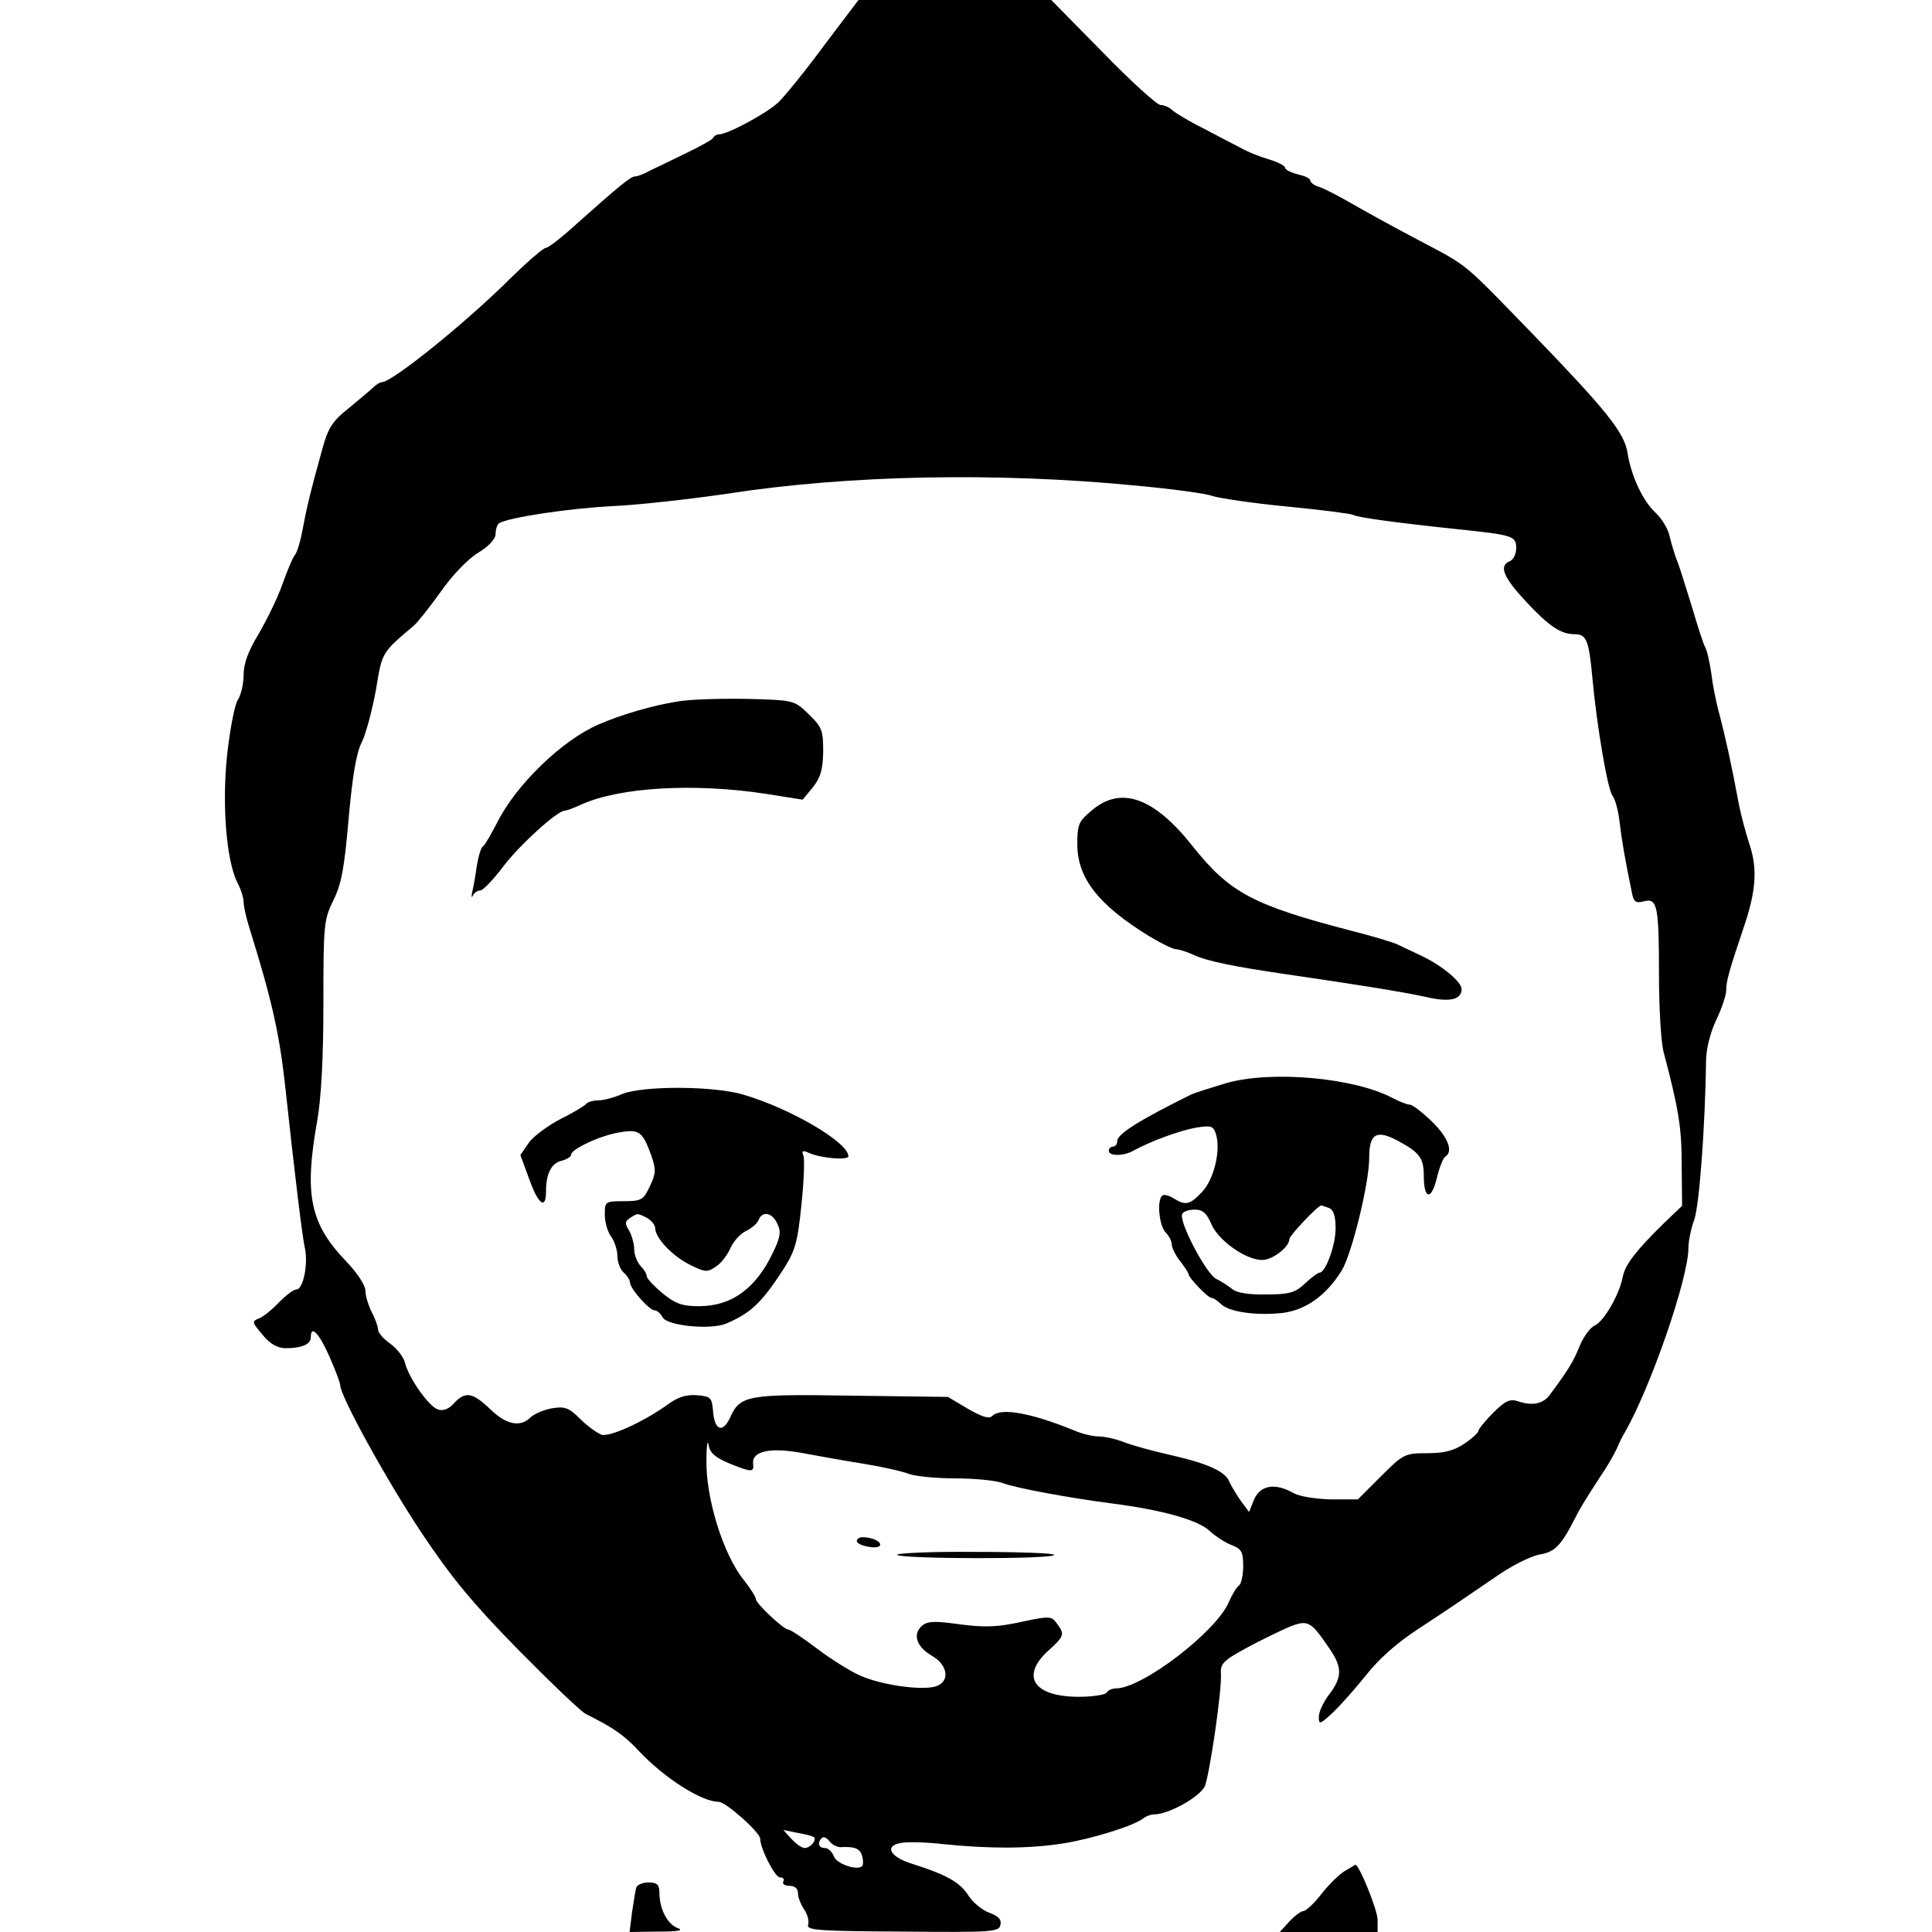
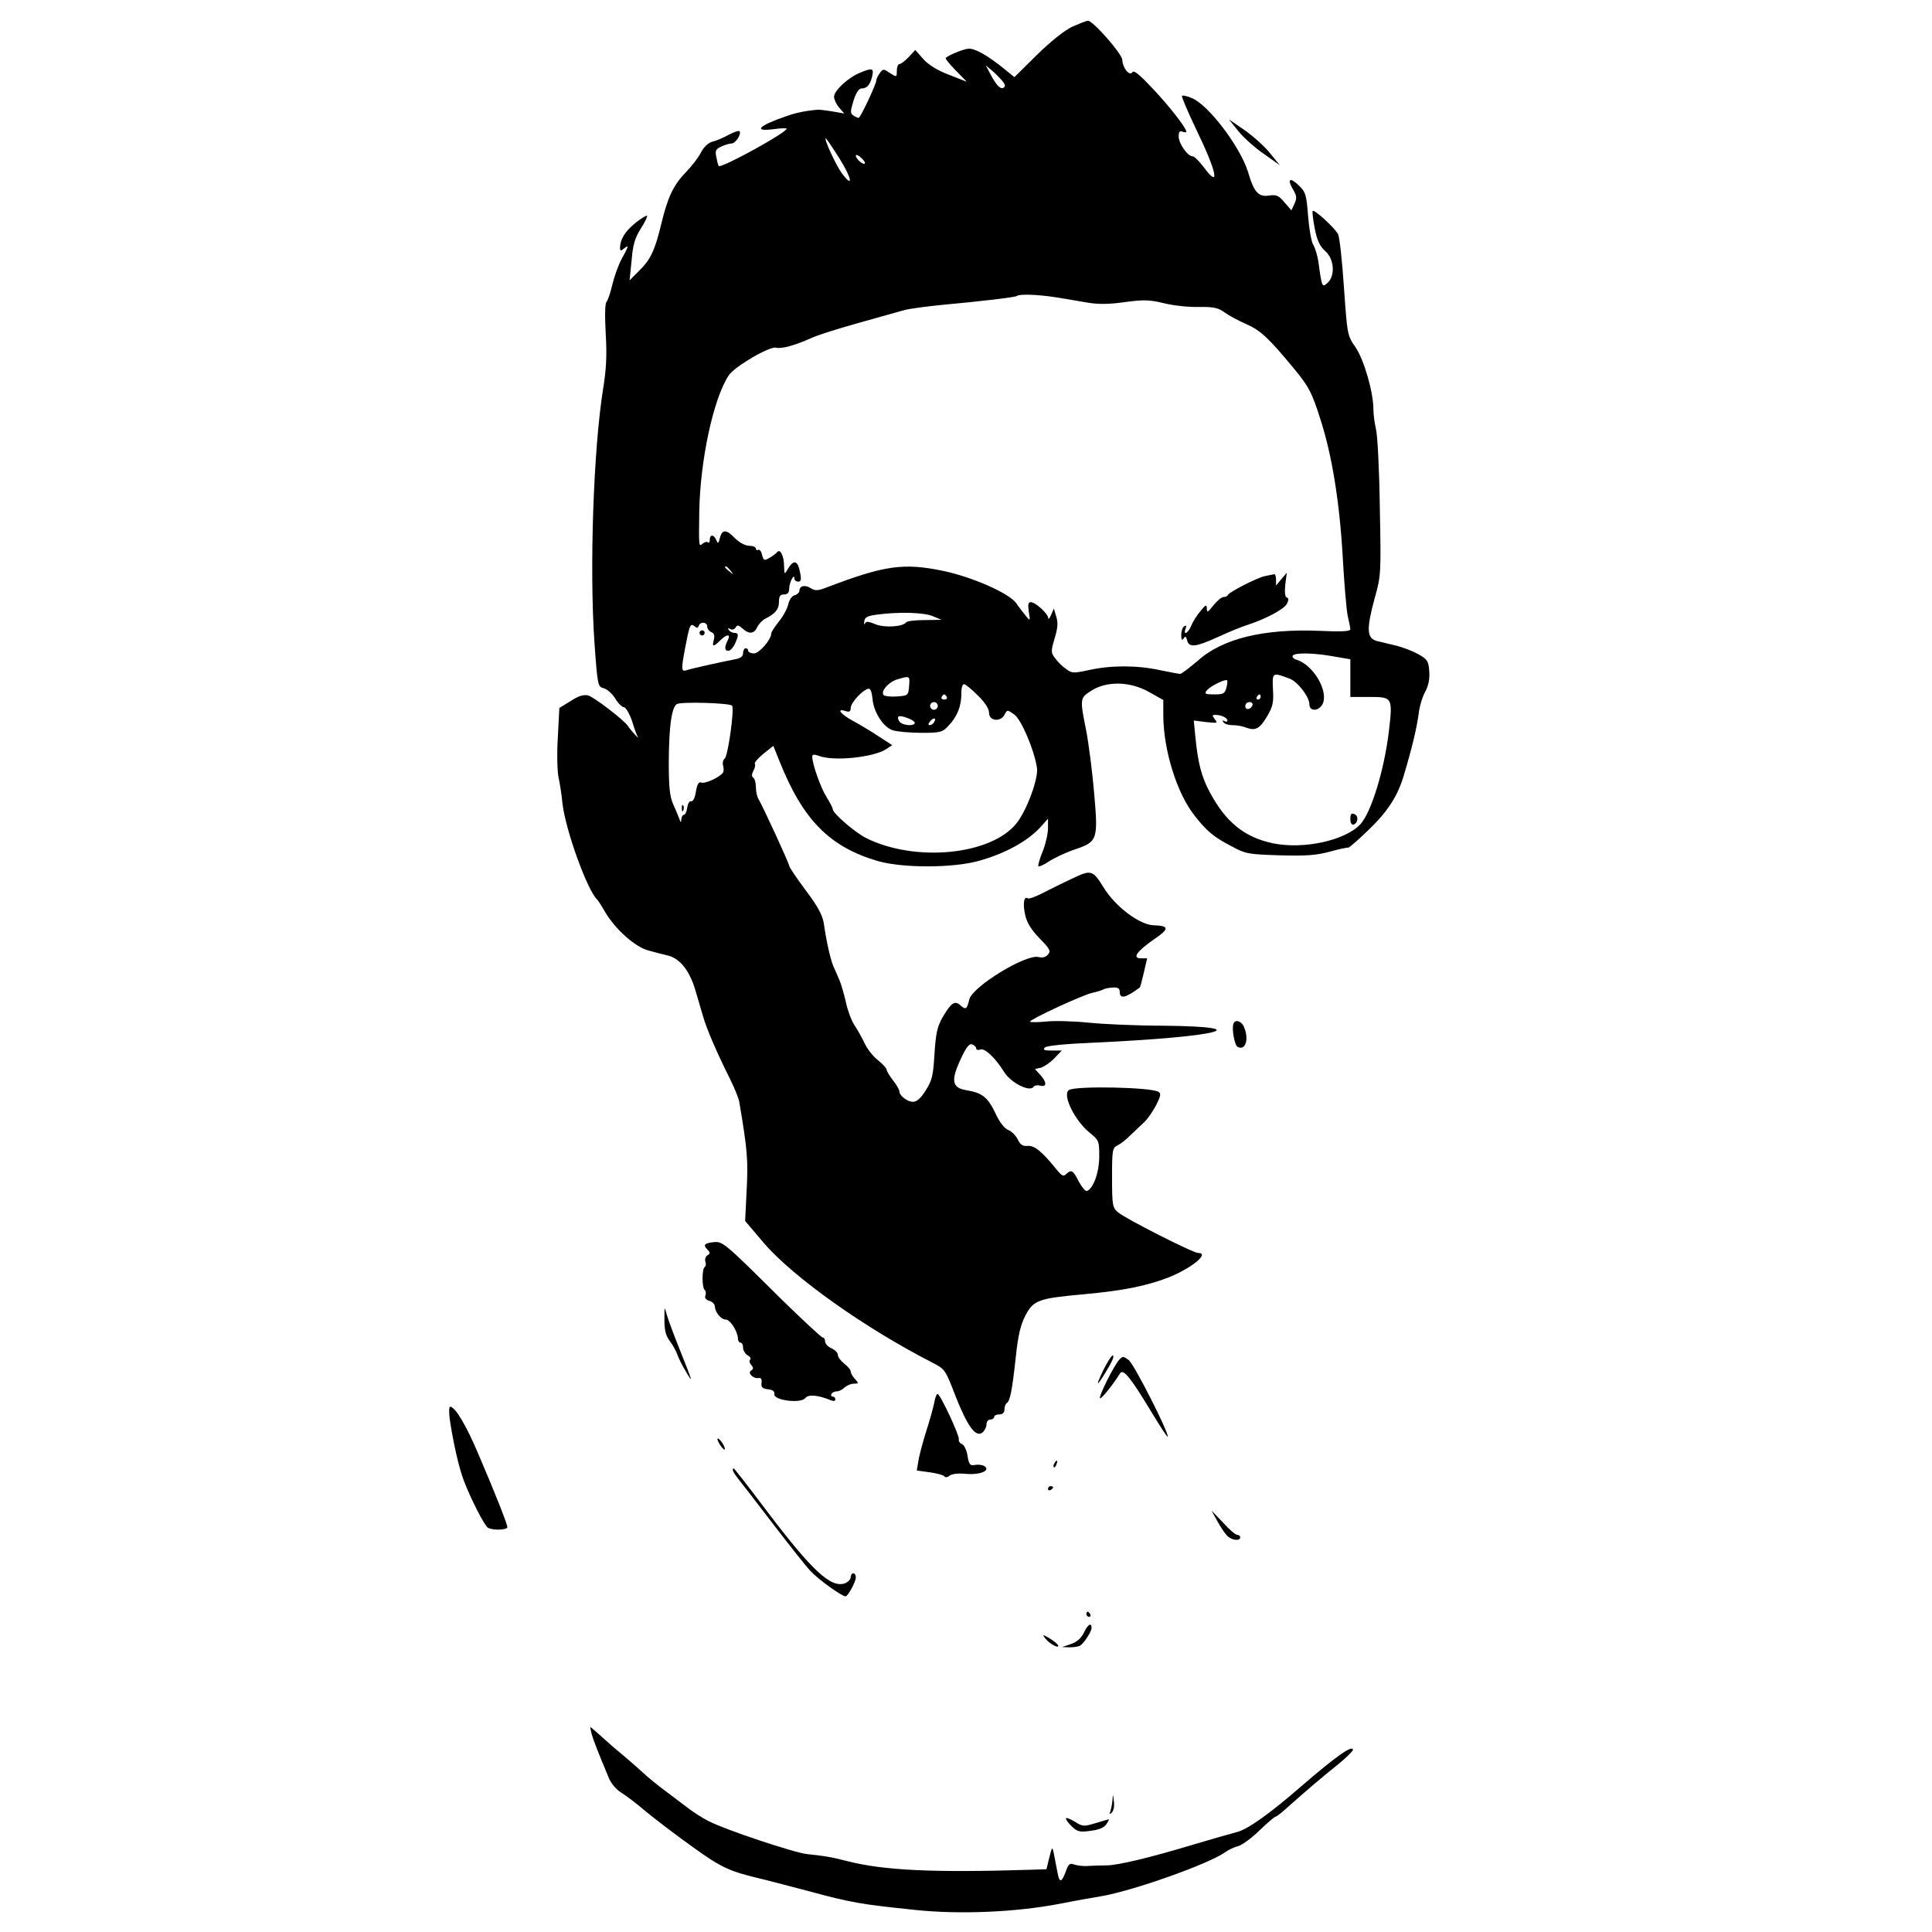
- <svg xmlns="http://www.w3.org/2000/svg" version="1.0" width="460pt" height="460pt" viewBox="0 0 460 460" preserveAspectRatio="xMidYMid meet">
-   <g transform="translate(0,460) scale(0.1,-0.1)" fill="#000000" stroke="none">
-     <path d="M1963 4493 c-44 -60 -93 -120 -108 -135 -26 -26 -122 -78 -144 -78 -5 0 -11 -4 -13 -8 -1 -4 -30 -20 -63 -36 -33 -16 -72 -35 -87 -42 -14 -8 -30 -14 -36 -14 -10 0 -37 -22 -138 -112 -35 -32 -68 -58 -74 -58 -6 0 -44 -33 -84 -72 -104 -104 -282 -248 -307 -248 -4 0 -14 -6 -21 -13 -7 -7 -34 -29 -59 -50 -38 -30 -48 -47 -61 -94 -29 -104 -39 -147 -48 -196 -5 -27 -13 -54 -19 -60 -5 -7 -18 -38 -29 -69 -11 -32 -37 -84 -56 -117 -25 -41 -36 -71 -36 -98 0 -21 -6 -47 -13 -58 -8 -11 -19 -69 -26 -130 -13 -121 -2 -254 24 -306 8 -15 15 -36 15 -46 0 -10 6 -38 14 -63 54 -173 72 -254 86 -385 23 -213 40 -351 46 -377 8 -37 -4 -98 -20 -98 -7 0 -25 -14 -42 -31 -16 -17 -37 -34 -47 -38 -18 -7 -17 -9 8 -39 18 -22 36 -32 55 -32 38 0 60 9 60 26 0 30 19 11 44 -45 14 -32 26 -63 26 -69 0 -26 112 -229 194 -352 70 -105 121 -167 230 -278 78 -79 150 -148 161 -153 66 -33 91 -50 128 -90 61 -64 148 -119 188 -119 17 0 99 -73 99 -88 0 -23 35 -92 47 -92 8 0 11 -4 8 -10 -3 -5 3 -10 14 -10 13 0 21 -6 21 -18 0 -10 7 -27 15 -39 8 -12 12 -28 9 -36 -4 -13 27 -15 225 -16 213 -2 230 -1 233 16 3 13 -5 21 -27 29 -16 6 -39 24 -50 42 -20 31 -53 49 -135 75 -51 16 -65 42 -25 49 14 3 60 2 103 -3 110 -11 201 -11 284 2 69 11 172 43 192 61 6 4 16 8 24 8 35 0 111 43 121 68 12 33 40 226 38 265 -2 26 5 33 62 64 35 19 81 41 102 50 44 17 50 13 95 -53 30 -44 30 -67 -1 -108 -14 -18 -25 -42 -25 -54 0 -19 3 -18 34 11 19 18 54 58 79 89 28 36 72 76 123 109 85 56 98 65 193 130 34 23 78 45 98 48 35 6 50 21 83 86 11 22 21 39 62 102 16 23 32 52 38 65 5 13 14 30 19 38 62 109 151 367 151 438 0 16 6 47 14 68 12 34 26 224 28 377 0 29 10 68 24 98 13 27 24 59 24 71 0 22 6 44 46 163 25 77 28 128 10 183 -9 27 -21 72 -26 98 -17 92 -32 159 -45 209 -8 28 -17 72 -20 99 -4 27 -10 56 -15 65 -5 9 -18 50 -30 91 -13 41 -28 91 -35 110 -8 19 -16 48 -20 64 -3 16 -18 41 -33 55 -31 29 -58 87 -67 143 -7 48 -54 105 -224 281 -172 177 -152 161 -273 225 -57 30 -128 69 -159 87 -31 18 -66 36 -78 40 -11 3 -21 10 -21 15 0 5 -13 11 -30 15 -16 4 -30 11 -30 15 0 5 -17 14 -37 20 -21 6 -52 18 -69 28 -18 9 -58 30 -90 47 -33 16 -65 36 -72 42 -7 7 -20 13 -29 13 -8 0 -70 56 -137 125 l-123 125 -230 0 -229 0 -81 -107z m740 -1049 c86 -8 169 -19 184 -25 15 -5 94 -17 177 -25 82 -8 153 -17 158 -20 9 -6 106 -19 248 -34 134 -14 140 -16 140 -46 0 -13 -7 -27 -15 -30 -27 -11 -16 -38 38 -96 55 -59 83 -78 116 -78 28 0 34 -14 42 -100 11 -121 37 -270 48 -284 6 -7 14 -35 17 -62 5 -43 13 -90 30 -172 4 -19 9 -23 28 -18 32 8 36 -9 36 -179 0 -77 5 -158 11 -180 36 -136 43 -180 43 -268 l1 -98 -45 -43 c-64 -63 -90 -96 -96 -125 -8 -43 -45 -107 -67 -117 -11 -5 -27 -27 -36 -49 -15 -37 -27 -57 -71 -116 -16 -22 -42 -27 -77 -15 -18 6 -30 0 -58 -28 -19 -19 -35 -39 -35 -43 0 -4 -15 -18 -33 -30 -25 -17 -48 -23 -89 -23 -53 0 -57 -2 -110 -55 l-55 -55 -64 0 c-37 1 -75 7 -89 15 -44 25 -79 19 -94 -15 l-12 -30 -20 27 c-11 16 -23 36 -27 45 -9 24 -50 43 -137 63 -41 9 -92 23 -113 31 -20 8 -48 14 -62 14 -13 0 -39 6 -57 14 -103 42 -175 55 -195 35 -8 -8 -24 -3 -59 17 l-47 28 -230 3 c-249 4 -265 1 -289 -53 -17 -36 -36 -30 -40 13 -3 36 -5 38 -38 41 -25 2 -46 -4 -70 -22 -57 -41 -138 -78 -158 -72 -10 4 -33 20 -50 37 -27 27 -37 31 -67 26 -19 -3 -42 -13 -51 -21 -25 -25 -58 -19 -97 19 -42 40 -59 43 -86 14 -12 -14 -26 -19 -38 -15 -22 7 -70 75 -79 112 -3 13 -19 33 -35 45 -16 11 -29 26 -29 34 0 7 -7 26 -15 41 -8 16 -15 39 -15 51 0 13 -20 43 -46 70 -86 90 -100 158 -69 333 10 56 15 152 15 282 0 187 1 198 24 245 19 38 26 77 36 193 9 101 18 156 31 182 10 20 25 76 34 125 15 91 13 88 91 154 10 9 39 46 64 81 25 36 63 76 87 91 27 16 43 34 43 46 0 11 4 22 8 25 22 14 169 36 272 41 63 3 187 17 275 30 286 44 637 51 968 19z m-965 -2329 c52 -21 58 -21 55 1 -2 29 41 38 114 25 38 -7 104 -19 148 -26 44 -7 93 -18 108 -24 16 -6 66 -11 112 -11 46 0 96 -5 112 -11 31 -12 162 -36 263 -49 116 -15 203 -39 230 -65 14 -13 37 -28 53 -34 23 -9 27 -16 27 -50 0 -22 -5 -43 -10 -46 -6 -4 -16 -21 -24 -39 -29 -70 -206 -206 -269 -206 -8 0 -19 -4 -22 -10 -3 -5 -33 -10 -66 -10 -107 0 -140 48 -74 109 39 35 41 40 21 66 -12 17 -18 17 -72 6 -70 -16 -100 -17 -177 -6 -47 6 -62 4 -74 -8 -20 -20 -10 -49 27 -70 39 -23 42 -64 5 -73 -37 -9 -130 5 -178 27 -23 10 -69 39 -102 64 -33 25 -63 45 -68 45 -11 0 -77 62 -77 72 0 5 -13 26 -29 46 -50 62 -91 197 -89 287 0 33 3 49 5 35 3 -19 15 -30 51 -45z m200 -889 c7 -8 -9 -26 -22 -26 -7 0 -21 10 -32 22 l-19 21 34 -7 c19 -3 36 -8 39 -10z m63 -24 c34 2 47 -3 52 -22 3 -11 2 -22 -1 -24 -16 -10 -62 8 -67 25 -4 10 -13 19 -21 19 -15 0 -19 12 -7 24 4 4 12 0 18 -8 6 -8 18 -14 26 -14z" />
-     <path d="M1615 2930 c-59 -9 -135 -31 -190 -55 -86 -37 -196 -143 -241 -233 -15 -29 -30 -55 -34 -57 -5 -3 -11 -24 -15 -48 -3 -23 -8 -51 -11 -62 -2 -11 -1 -14 2 -7 3 6 11 12 18 12 6 0 31 26 55 58 39 51 128 132 146 132 4 0 21 6 38 14 92 42 270 52 440 26 l88 -14 24 29 c19 24 24 42 25 86 0 50 -3 58 -34 88 -35 34 -35 34 -148 37 -62 1 -135 -1 -163 -6z" />
-     <path d="M2600 2671 c-32 -27 -35 -33 -35 -83 1 -80 51 -143 171 -217 28 -17 57 -31 64 -31 6 0 26 -6 43 -14 33 -15 98 -28 222 -46 185 -27 275 -42 327 -53 58 -14 88 -8 88 18 0 17 -45 55 -95 79 -22 10 -48 23 -57 27 -10 5 -59 20 -111 33 -234 61 -289 90 -378 202 -92 116 -170 143 -239 85z" />
-     <path d="M2919 2021 c-36 -11 -75 -23 -85 -28 -121 -60 -174 -93 -174 -110 0 -7 -4 -13 -10 -13 -5 0 -10 -4 -10 -10 0 -13 35 -13 58 0 42 23 110 48 149 55 37 6 42 4 48 -15 12 -38 -4 -106 -32 -137 -30 -32 -40 -34 -69 -16 -11 7 -24 10 -27 6 -13 -12 -7 -71 8 -87 8 -8 15 -21 15 -29 0 -8 9 -26 20 -40 11 -14 20 -28 20 -31 0 -8 46 -56 54 -56 4 0 14 -6 22 -14 19 -20 86 -29 148 -22 55 7 103 41 140 100 24 38 66 208 66 269 0 58 17 68 68 41 52 -28 62 -41 62 -84 0 -56 18 -59 31 -5 6 25 15 48 20 51 20 12 7 46 -32 84 -23 22 -46 40 -53 40 -6 0 -24 7 -41 16 -91 48 -287 66 -396 35z m245 -297 c11 -4 16 -19 16 -49 0 -40 -24 -105 -38 -105 -4 0 -20 -12 -35 -26 -23 -22 -38 -26 -92 -26 -41 -1 -70 4 -80 12 -10 8 -27 19 -39 25 -24 11 -91 139 -81 155 3 6 17 10 30 10 19 0 28 -9 39 -34 16 -39 82 -86 121 -86 25 0 65 31 65 50 0 8 68 80 76 80 1 0 9 -3 18 -6z" />
-     <path d="M1481 1995 c-18 -8 -44 -15 -57 -15 -12 0 -25 -4 -28 -8 -3 -4 -30 -21 -61 -36 -30 -16 -65 -41 -76 -57 l-20 -29 22 -60 c21 -58 39 -71 39 -27 0 43 13 67 36 73 13 3 24 10 24 15 0 13 70 46 116 53 46 8 54 2 75 -56 11 -33 11 -42 -4 -73 -15 -32 -20 -35 -62 -35 -44 0 -45 -1 -45 -32 0 -18 7 -42 15 -52 8 -11 15 -32 15 -47 0 -14 7 -32 15 -39 8 -7 15 -18 15 -24 1 -15 46 -66 59 -66 6 0 14 -8 19 -17 12 -20 115 -30 152 -14 58 25 83 49 134 127 29 45 35 65 44 154 6 56 8 109 5 118 -5 12 -2 14 13 7 29 -13 94 -18 94 -8 0 33 -138 114 -251 147 -72 21 -240 21 -288 1z m60 -295 c10 -6 19 -17 19 -24 0 -23 40 -66 82 -87 36 -18 42 -19 62 -5 13 8 28 28 35 44 7 16 23 34 37 41 13 6 27 18 30 26 9 23 33 18 45 -9 9 -18 7 -32 -10 -67 -41 -87 -99 -129 -177 -129 -40 0 -56 6 -87 31 -20 17 -37 35 -37 40 0 6 -7 17 -15 25 -8 9 -15 26 -15 40 0 13 -6 33 -12 44 -11 17 -10 22 2 30 19 12 17 12 41 0z" />
-     <path d="M2040 931 c0 -11 49 -21 55 -11 5 9 -18 20 -41 20 -8 0 -14 -4 -14 -9z" />
-     <path d="M2136 898 c7 -10 374 -11 374 0 0 4 -85 7 -189 7 -104 1 -187 -3 -185 -7z" />
-     <path d="M3200 144 c-14 -9 -38 -33 -55 -55 -16 -21 -35 -38 -41 -39 -6 0 -21 -11 -34 -25 l-23 -25 116 0 117 0 0 29 c0 23 -44 132 -53 131 -1 0 -13 -8 -27 -16z" />
-     <path d="M1515 106 c-2 -6 -6 -32 -10 -58 l-6 -48 68 1 c51 0 62 3 45 9 -24 10 -42 46 -42 84 0 19 -6 24 -26 24 -14 0 -27 -6 -29 -12z" />
+ <svg xmlns="http://www.w3.org/2000/svg" version="1.0" width="754pt" height="754pt" viewBox="0 0 754 754" preserveAspectRatio="xMidYMid meet">
+   <g transform="translate(0,754) scale(0.1,-0.1)" fill="#000000" stroke="none">
+     <path d="M4185 7436 c-31 -15 -84 -57 -138 -110 l-88 -87 -42 34 c-61 49 -109 77 -135 77 -19 0 -76 -23 -91 -36 -3 -3 15 -24 39 -49 l43 -44 -69 27 c-45 17 -81 39 -101 62 l-31 35 -26 -28 c-14 -15 -30 -27 -36 -27 -5 0 -10 -12 -10 -26 0 -26 0 -26 -27 -9 -25 17 -27 17 -40 -1 -7 -10 -13 -22 -13 -28 0 -14 -62 -146 -69 -146 -3 0 -13 4 -20 9 -13 8 -13 16 0 58 10 32 21 48 32 48 21 0 33 14 41 48 7 31 0 33 -48 13 -48 -20 -103 -72 -101 -95 1 -11 10 -30 21 -42 l19 -22 -45 8 c-25 4 -49 7 -55 7 -42 -3 -87 -11 -125 -25 -109 -37 -134 -62 -50 -51 28 4 50 4 50 2 0 -16 -256 -156 -265 -146 -2 2 -6 17 -9 34 -6 26 -3 32 19 42 14 7 32 12 40 12 16 0 40 38 31 48 -4 3 -23 -4 -44 -15 -20 -11 -48 -23 -62 -26 -15 -4 -33 -20 -45 -43 -10 -20 -36 -53 -57 -75 -50 -51 -72 -98 -97 -202 -25 -104 -42 -141 -89 -186 l-35 -35 8 78 c5 61 13 88 36 124 16 25 27 48 24 50 -2 2 -23 -10 -45 -28 -40 -32 -60 -64 -60 -97 0 -13 3 -13 15 -3 21 17 19 10 -9 -41 -13 -24 -29 -69 -36 -99 -7 -30 -17 -61 -23 -68 -6 -8 -7 -54 -3 -126 5 -83 2 -138 -10 -212 -38 -236 -54 -703 -34 -992 12 -168 13 -172 36 -178 13 -3 33 -21 45 -40 11 -19 27 -34 34 -34 7 0 21 -24 31 -52 9 -29 19 -58 23 -63 8 -14 -28 25 -37 40 -14 23 -134 115 -157 121 -17 4 -38 -2 -68 -22 l-44 -27 -6 -116 c-4 -64 -2 -134 3 -156 5 -22 12 -67 15 -100 12 -105 97 -339 135 -375 3 -3 18 -25 32 -50 38 -65 117 -136 167 -149 22 -6 59 -16 81 -21 46 -13 84 -62 106 -142 8 -26 20 -69 28 -95 14 -50 56 -146 107 -248 16 -33 32 -71 34 -85 32 -187 35 -229 29 -343 l-6 -122 73 -86 c114 -133 394 -332 656 -466 51 -26 52 -27 93 -134 47 -118 79 -161 105 -139 8 7 15 21 15 31 0 11 7 19 15 19 8 0 15 5 15 10 0 6 9 10 20 10 13 0 20 7 20 19 0 11 4 22 9 25 13 8 21 49 35 177 9 88 19 129 38 165 31 60 51 67 229 83 152 14 242 32 328 65 91 36 164 96 117 96 -20 0 -286 135 -313 159 -21 18 -23 27 -23 135 0 109 1 116 23 127 12 6 34 23 48 38 15 14 38 36 51 48 14 12 35 42 49 68 19 37 21 47 10 54 -29 18 -322 24 -349 7 -28 -17 22 -119 80 -166 37 -30 38 -33 38 -93 0 -62 -23 -126 -48 -135 -6 -2 -20 15 -32 37 -22 44 -29 48 -49 29 -10 -11 -17 -7 -37 17 -57 71 -87 95 -113 93 -19 -2 -29 4 -39 25 -7 15 -24 32 -37 37 -15 6 -34 30 -50 65 -30 63 -52 80 -112 90 -58 9 -63 37 -24 121 22 48 34 62 45 58 9 -3 16 -11 16 -16 0 -6 7 -7 16 -4 17 7 59 -33 93 -88 26 -42 101 -80 115 -57 3 5 15 7 26 4 26 -7 26 14 -1 43 l-20 22 23 5 c13 4 37 20 53 37 l29 30 -39 0 c-30 0 -36 3 -27 12 7 7 78 14 194 19 480 22 647 62 268 66 -102 0 -234 6 -293 12 -59 6 -135 8 -168 4 -32 -3 -59 -3 -59 0 0 9 205 104 242 112 18 4 38 10 43 13 6 4 22 7 38 8 20 1 27 -3 27 -17 0 -29 23 -24 78 17 2 1 9 27 16 58 l13 56 -24 0 c-36 0 -17 27 52 75 59 40 59 52 -3 54 -55 2 -148 72 -194 146 -44 71 -49 72 -126 35 -37 -17 -88 -43 -114 -56 -27 -14 -52 -23 -57 -20 -15 10 -20 -20 -10 -65 7 -31 24 -58 56 -91 40 -41 45 -49 33 -63 -9 -11 -22 -14 -37 -10 -50 12 -257 -115 -270 -165 -9 -39 -14 -42 -34 -24 -23 21 -37 11 -72 -49 -19 -34 -25 -61 -30 -140 -5 -84 -9 -103 -34 -142 -19 -31 -35 -45 -50 -45 -22 0 -53 24 -53 41 0 6 -11 25 -25 43 -14 18 -25 37 -25 42 0 5 -15 21 -33 36 -19 14 -42 44 -52 65 -10 21 -28 54 -41 73 -12 19 -27 60 -33 90 -7 30 -18 69 -25 85 -7 17 -18 41 -24 55 -11 26 -27 96 -37 167 -5 31 -24 67 -71 129 -35 47 -64 90 -64 95 0 9 -99 224 -120 261 -6 10 -10 31 -10 47 0 17 -5 33 -10 36 -7 4 -7 13 0 26 6 11 9 23 6 28 -3 4 12 22 33 39 l39 31 23 -57 c92 -232 197 -338 387 -393 96 -27 290 -27 391 1 108 30 197 80 248 139 l23 26 0 -37 c0 -21 -9 -61 -20 -89 -12 -28 -19 -55 -18 -59 2 -4 21 4 43 19 22 14 67 35 100 46 89 30 91 38 75 221 -7 82 -21 191 -31 243 -25 125 -25 127 21 156 60 38 151 36 225 -6 l55 -31 0 -61 c1 -136 53 -303 122 -390 47 -60 75 -84 143 -119 57 -31 67 -32 189 -36 103 -3 143 0 195 14 36 10 69 17 73 16 3 -1 40 31 81 71 74 71 113 133 136 212 33 110 50 185 57 235 3 30 15 71 26 90 13 24 18 50 16 80 -3 40 -7 47 -43 67 -22 12 -60 27 -85 33 -25 6 -58 14 -75 18 -41 10 -43 45 -11 164 26 92 26 98 21 358 -2 146 -9 283 -15 305 -5 22 -10 57 -10 77 0 68 -37 195 -70 243 -32 46 -32 49 -45 234 -7 103 -17 196 -23 207 -13 25 -92 97 -99 91 -2 -3 1 -34 8 -68 9 -48 20 -70 41 -89 35 -30 40 -96 9 -124 -21 -19 -22 -19 -36 84 -4 25 -13 54 -20 65 -7 11 -16 62 -20 112 -6 83 -10 94 -36 119 -35 34 -47 26 -23 -15 15 -25 16 -34 6 -56 l-12 -26 -27 31 c-22 27 -32 31 -59 27 -42 -7 -60 12 -83 91 -30 98 -154 262 -219 289 -19 8 -36 12 -39 9 -3 -2 22 -61 55 -130 83 -172 95 -237 28 -146 -17 22 -35 40 -42 40 -19 0 -54 50 -54 77 0 18 4 24 15 19 8 -3 15 -3 15 0 0 14 -65 98 -131 168 -52 55 -74 74 -80 64 -11 -17 -38 18 -39 48 0 23 -115 154 -134 153 -6 0 -33 -11 -61 -23z m-274 -211 c12 -14 14 -22 6 -27 -13 -8 -29 9 -54 57 l-16 30 24 -20 c13 -11 31 -29 40 -40z m-637 -300 c50 -79 59 -124 12 -62 -23 31 -72 137 -63 137 2 0 25 -34 51 -75z m101 -23 c-6 -7 -35 18 -35 31 0 5 9 2 20 -8 11 -10 18 -20 15 -23z m744 -522 c36 -6 93 -15 125 -21 42 -7 83 -7 146 2 74 10 97 9 151 -4 35 -9 96 -16 136 -15 58 1 77 -3 102 -21 16 -12 55 -33 85 -46 55 -24 88 -55 183 -170 60 -72 73 -96 106 -201 45 -138 75 -324 87 -534 6 -108 15 -214 20 -235 5 -22 10 -45 10 -51 0 -8 -36 -10 -119 -6 -220 9 -381 -30 -478 -118 -32 -27 -62 -50 -67 -50 -6 0 -42 7 -81 15 -87 19 -190 19 -275 0 -60 -13 -67 -13 -89 4 -14 9 -33 28 -43 42 -17 22 -17 27 -2 78 12 39 14 62 6 85 l-9 31 -11 -25 c-6 -14 -11 -19 -11 -12 -1 17 -50 62 -68 62 -10 0 -12 -9 -8 -37 6 -38 6 -38 -12 -16 -10 12 -27 34 -37 49 -28 39 -171 102 -285 126 -155 32 -228 22 -456 -65 -33 -13 -44 -13 -60 -3 -23 15 -45 10 -45 -9 0 -7 -8 -15 -18 -18 -11 -2 -21 -17 -25 -33 -3 -16 -19 -47 -36 -68 -17 -21 -31 -43 -31 -48 0 -24 -47 -78 -67 -78 -13 0 -23 5 -23 10 0 6 -4 10 -10 10 -5 0 -10 -8 -10 -19 0 -13 -10 -20 -32 -24 -51 -10 -169 -36 -190 -43 -21 -6 -21 3 4 128 10 48 14 55 27 45 11 -9 15 -9 18 1 6 17 33 15 33 -3 0 -9 7 -18 16 -22 11 -4 14 -13 10 -29 -8 -29 -2 -30 24 -4 26 26 44 27 30 1 -13 -26 -13 -41 3 -41 6 0 18 12 25 27 16 35 15 43 -2 43 -8 0 -18 5 -22 12 -5 7 -3 8 6 3 7 -4 16 -2 21 6 6 11 11 10 27 -4 25 -23 45 -21 57 5 6 13 20 27 31 33 40 20 54 37 54 66 0 22 5 29 20 29 14 0 20 7 20 23 0 23 20 62 20 40 0 -7 7 -13 15 -13 11 0 13 8 8 33 -9 52 -26 56 -51 12 -10 -18 -11 -16 -12 15 0 40 -16 71 -27 55 -5 -5 -18 -16 -30 -22 -20 -12 -23 -11 -29 12 -3 14 -10 22 -15 19 -5 -3 -9 0 -9 5 0 6 -12 11 -26 11 -15 0 -38 12 -56 30 -34 35 -50 35 -59 -1 -5 -21 -7 -22 -14 -6 -9 22 -25 22 -25 0 0 -9 -3 -13 -7 -10 -3 4 -12 2 -20 -4 -16 -14 -16 -15 -14 126 4 201 55 439 115 530 22 34 160 115 185 108 21 -5 71 8 138 38 23 11 106 37 185 59 79 22 159 45 178 50 19 5 85 14 145 20 154 14 288 30 294 35 8 8 80 6 150 -5z m-1268 -1067 c13 -16 12 -17 -3 -4 -10 7 -18 15 -18 17 0 8 8 3 21 -13z m790 -178 l34 -14 -67 -1 c-37 0 -69 -4 -72 -9 -11 -17 -85 -22 -120 -7 -26 11 -36 12 -40 3 -3 -7 -5 -3 -3 8 2 16 12 21 47 26 88 12 187 9 221 -6z m1565 -157 l64 -11 0 -74 0 -73 74 0 c91 0 92 -1 76 -137 -18 -148 -68 -313 -111 -360 -59 -63 -221 -99 -342 -74 -111 24 -183 82 -246 200 -32 60 -46 113 -56 217 l-6 62 48 -6 c44 -5 47 -4 34 11 -11 15 -11 17 2 17 23 0 47 -11 47 -22 0 -5 -5 -6 -12 -2 -7 4 -8 3 -4 -4 4 -7 20 -12 36 -12 16 0 40 -4 54 -10 36 -13 53 -4 82 46 22 37 25 54 22 104 -3 67 -3 67 66 41 31 -12 76 -71 76 -99 0 -29 35 -29 51 -1 26 49 -34 153 -100 174 -12 3 -19 11 -16 16 8 13 85 11 161 -3z m-1658 -115 c-3 -37 -4 -38 -47 -41 -24 -2 -48 1 -52 5 -14 14 19 52 54 62 48 14 48 14 45 -26z m1238 -8 c-6 -22 -12 -25 -47 -25 -37 0 -40 2 -28 17 14 16 71 44 78 38 2 -2 1 -16 -3 -30z m-970 -29 c28 -27 44 -52 44 -68 0 -32 44 -37 60 -8 11 21 11 21 39 1 27 -20 77 -136 88 -208 6 -41 -39 -164 -79 -215 -98 -125 -396 -155 -589 -58 -43 22 -129 96 -129 112 0 5 -11 26 -24 47 -23 36 -56 129 -56 158 0 9 6 10 26 3 57 -22 212 -6 262 26 l24 16 -51 33 c-27 18 -73 46 -101 61 -50 27 -68 51 -30 39 15 -5 20 -2 20 12 0 20 45 69 68 75 9 2 14 -10 17 -38 4 -52 41 -111 79 -124 16 -5 66 -10 111 -10 76 0 83 2 107 28 33 34 50 76 50 125 -1 20 4 37 10 37 6 0 30 -20 54 -44z m-121 -6 c3 -5 -1 -10 -10 -10 -9 0 -13 5 -10 10 3 6 8 10 10 10 2 0 7 -4 10 -10z m1225 0 c0 -5 -5 -10 -11 -10 -5 0 -7 5 -4 10 3 6 8 10 11 10 2 0 4 -4 4 -10z m-2063 -34 c10 -10 -16 -199 -29 -207 -6 -4 -9 -16 -6 -27 3 -11 3 -24 -1 -28 -13 -18 -70 -44 -84 -38 -10 4 -16 -6 -21 -35 -4 -25 -11 -40 -19 -38 -7 1 -13 -10 -15 -25 -2 -16 -8 -28 -13 -28 -5 0 -9 -8 -10 -17 -1 -15 -2 -15 -8 2 -4 11 -15 37 -24 57 -13 29 -17 66 -17 165 1 141 11 210 31 225 15 10 205 5 216 -6z m803 -1 c0 -8 -7 -15 -15 -15 -8 0 -15 7 -15 15 0 8 7 15 15 15 8 0 15 -7 15 -15z m1228 3 c-6 -18 -28 -21 -28 -4 0 9 7 16 16 16 9 0 14 -5 12 -12z m-1318 -69 c0 -14 -46 -11 -59 4 -6 8 -8 16 -5 20 8 8 64 -13 64 -24z m75 2 c-3 -6 -11 -11 -17 -11 -6 0 -6 6 2 15 14 17 26 13 15 -4z" />
+     <path d="M4934 5291 c-33 -8 -137 -62 -142 -73 -2 -5 -10 -8 -17 -8 -8 0 -25 -15 -39 -32 -22 -28 -26 -30 -26 -13 -1 17 -4 16 -25 -10 -14 -16 -30 -42 -36 -57 -12 -30 -33 -40 -22 -11 4 11 3 14 -5 9 -7 -4 -12 -19 -12 -34 0 -19 3 -23 9 -14 6 10 10 9 14 -7 7 -29 32 -27 118 12 41 19 92 40 114 47 72 23 146 62 157 83 8 16 8 22 0 25 -7 2 -9 20 -6 50 l6 47 -21 -25 -21 -25 0 23 c0 12 -3 22 -7 21 -5 -1 -22 -4 -39 -8z" />
+     <path d="M2730 5070 c0 -5 5 -10 10 -10 6 0 10 5 10 10 0 6 -4 10 -10 10 -5 0 -10 -4 -10 -10z" />
+     <path d="M5270 4344 c0 -16 5 -24 13 -22 18 7 20 35 2 41 -11 5 -15 0 -15 -19z" />
+     <path d="M2661 4384 c0 -11 3 -14 6 -6 3 7 2 16 -1 19 -3 4 -6 -2 -5 -13z" />
+     <path d="M4833 7028 c20 -25 65 -65 100 -89 l62 -44 -40 49 c-21 26 -66 66 -99 89 l-60 41 37 -46z" />
+     <path d="M4814 3545 c-8 -19 4 -82 15 -90 31 -18 47 28 26 77 -9 23 -35 31 -41 13z" />
+     <path d="M2783 2692 c-35 -4 -40 -11 -21 -30 10 -10 10 -15 -1 -21 -8 -5 -11 -16 -8 -25 3 -8 2 -18 -3 -21 -11 -7 -11 -83 1 -90 4 -3 5 -13 2 -21 -4 -10 2 -17 16 -21 11 -3 21 -13 21 -22 1 -23 24 -51 43 -51 17 0 47 -48 47 -75 0 -8 5 -15 10 -15 6 0 10 -9 10 -20 0 -10 8 -23 17 -29 10 -5 15 -13 11 -17 -5 -4 -3 -14 4 -21 9 -11 9 -16 -1 -22 -15 -10 10 -33 30 -29 9 2 13 -5 11 -19 -2 -17 3 -22 25 -25 19 -2 27 -8 25 -19 -4 -24 104 -38 121 -15 12 15 49 12 100 -9 10 -4 17 -3 17 4 0 6 -5 11 -11 11 -5 0 -7 5 -4 10 3 6 13 10 21 10 9 0 22 7 30 15 9 8 25 15 36 15 20 0 20 1 5 18 -10 10 -17 24 -17 30 0 6 -11 19 -25 30 -14 11 -25 26 -25 34 0 8 -11 20 -25 26 -14 6 -25 18 -25 27 0 8 -4 15 -9 15 -5 0 -78 68 -163 151 -225 223 -227 225 -265 221z" />
+     <path d="M2593 2390 c0 -41 5 -63 22 -85 12 -16 25 -40 29 -53 4 -12 19 -42 33 -65 29 -49 28 -45 -25 88 -22 55 -45 116 -50 135 -9 33 -9 33 -9 -20z" />
+     <path d="M4307 2195 c-31 -64 -29 -71 4 -17 30 48 40 72 31 72 -4 0 -20 -25 -35 -55z" />
+     <path d="M4367 2232 c-21 -24 -80 -142 -74 -149 5 -4 51 53 78 97 12 20 41 -15 121 -148 34 -56 63 -101 65 -99 8 9 -131 284 -152 299 -21 16 -24 16 -38 0z" />
+     <path d="M3646 2065 c-4 -19 -18 -70 -32 -113 -13 -42 -27 -94 -30 -114 l-6 -37 51 -7 c28 -4 54 -11 57 -16 3 -5 12 -4 20 3 9 7 34 10 64 7 54 -5 98 13 72 30 -7 5 -24 7 -36 5 -20 -4 -24 0 -30 35 -3 22 -13 42 -21 46 -9 3 -15 12 -13 19 3 15 -73 177 -83 177 -4 0 -10 -16 -13 -35z" />
+     <path d="M1755 2003 c13 -89 35 -188 55 -241 26 -69 80 -175 94 -184 16 -11 76 -10 76 2 0 12 -46 129 -113 285 -47 112 -91 185 -110 185 -5 0 -5 -21 -2 -47z" />
+     <path d="M2800 1924 c0 -6 7 -19 15 -30 8 -10 14 -14 14 -9 0 6 -6 19 -14 29 -8 11 -15 15 -15 10z" />
+     <path d="M4115 1829 c-4 -6 -5 -12 -2 -15 2 -3 7 2 10 11 7 17 1 20 -8 4z" />
+     <path d="M2860 1803 c0 -5 9 -19 20 -33 11 -14 72 -92 135 -175 63 -82 129 -166 147 -185 30 -33 123 -100 138 -100 9 0 40 56 40 74 0 9 -4 16 -10 16 -5 0 -10 -7 -10 -15 0 -9 -10 -19 -22 -24 -54 -20 -127 47 -300 275 -72 96 -133 174 -135 174 -1 0 -3 -3 -3 -7z" />
+     <path d="M4090 1729 c0 -5 5 -7 10 -4 6 3 10 8 10 11 0 2 -4 4 -10 4 -5 0 -10 -5 -10 -11z" />
+     <path d="M4750 1605 c12 -22 29 -48 38 -57 16 -19 52 -24 52 -8 0 6 -5 10 -12 10 -6 0 -31 21 -55 48 l-45 47 22 -40z" />
+     <path d="M4240 1240 c0 -5 5 -10 11 -10 5 0 7 5 4 10 -3 6 -8 10 -11 10 -2 0 -4 -4 -4 -10z" />
+     <path d="M4230 1168 c-10 -21 -27 -36 -50 -44 l-35 -12 30 -1 c17 0 35 3 41 7 16 11 44 55 44 69 0 23 -15 13 -30 -19z" />
+     <path d="M4079 1146 c17 -21 51 -40 51 -29 0 5 -15 17 -32 28 -29 17 -31 17 -19 1z" />
+     <path d="M2309 773 c7 -25 24 -69 68 -174 8 -19 29 -44 46 -54 18 -11 62 -44 98 -75 36 -30 118 -92 182 -138 111 -80 144 -95 257 -122 19 -4 105 -27 190 -49 173 -47 211 -53 423 -75 171 -18 391 -9 562 24 55 11 129 24 165 30 125 22 416 125 481 171 14 10 37 21 51 24 15 4 52 31 83 61 31 30 59 54 63 54 4 0 28 19 54 43 62 55 120 105 191 162 31 25 57 51 57 56 0 21 -67 -26 -200 -141 -123 -107 -211 -170 -253 -180 -23 -6 -103 -29 -177 -51 -163 -49 -288 -79 -332 -79 -18 0 -49 -1 -68 -2 -19 -2 -45 1 -57 5 -18 7 -23 3 -34 -28 -17 -45 -25 -44 -33 3 -4 20 -10 51 -13 67 -6 30 -7 29 -18 -15 l-11 -45 -59 -2 c-384 -12 -576 -3 -720 34 -63 16 -81 19 -155 27 -49 5 -320 95 -385 129 -22 11 -55 32 -75 47 -19 14 -60 45 -90 68 -30 22 -72 56 -92 75 -20 18 -56 50 -80 70 -24 19 -61 52 -82 71 -22 20 -41 36 -42 36 -1 0 1 -12 5 -27z" />
+     <path d="M4342 518 c-1 -14 -5 -35 -8 -45 -5 -14 -4 -15 5 -7 7 7 11 26 8 45 -3 28 -4 29 -5 7z" />
+     <path d="M4160 443 c0 -5 11 -20 24 -32 21 -20 31 -22 73 -16 33 4 53 13 61 26 7 10 11 19 10 19 -2 0 -25 -7 -52 -15 -46 -14 -51 -14 -82 6 -19 11 -34 17 -34 12z" />
  </g>
</svg>
